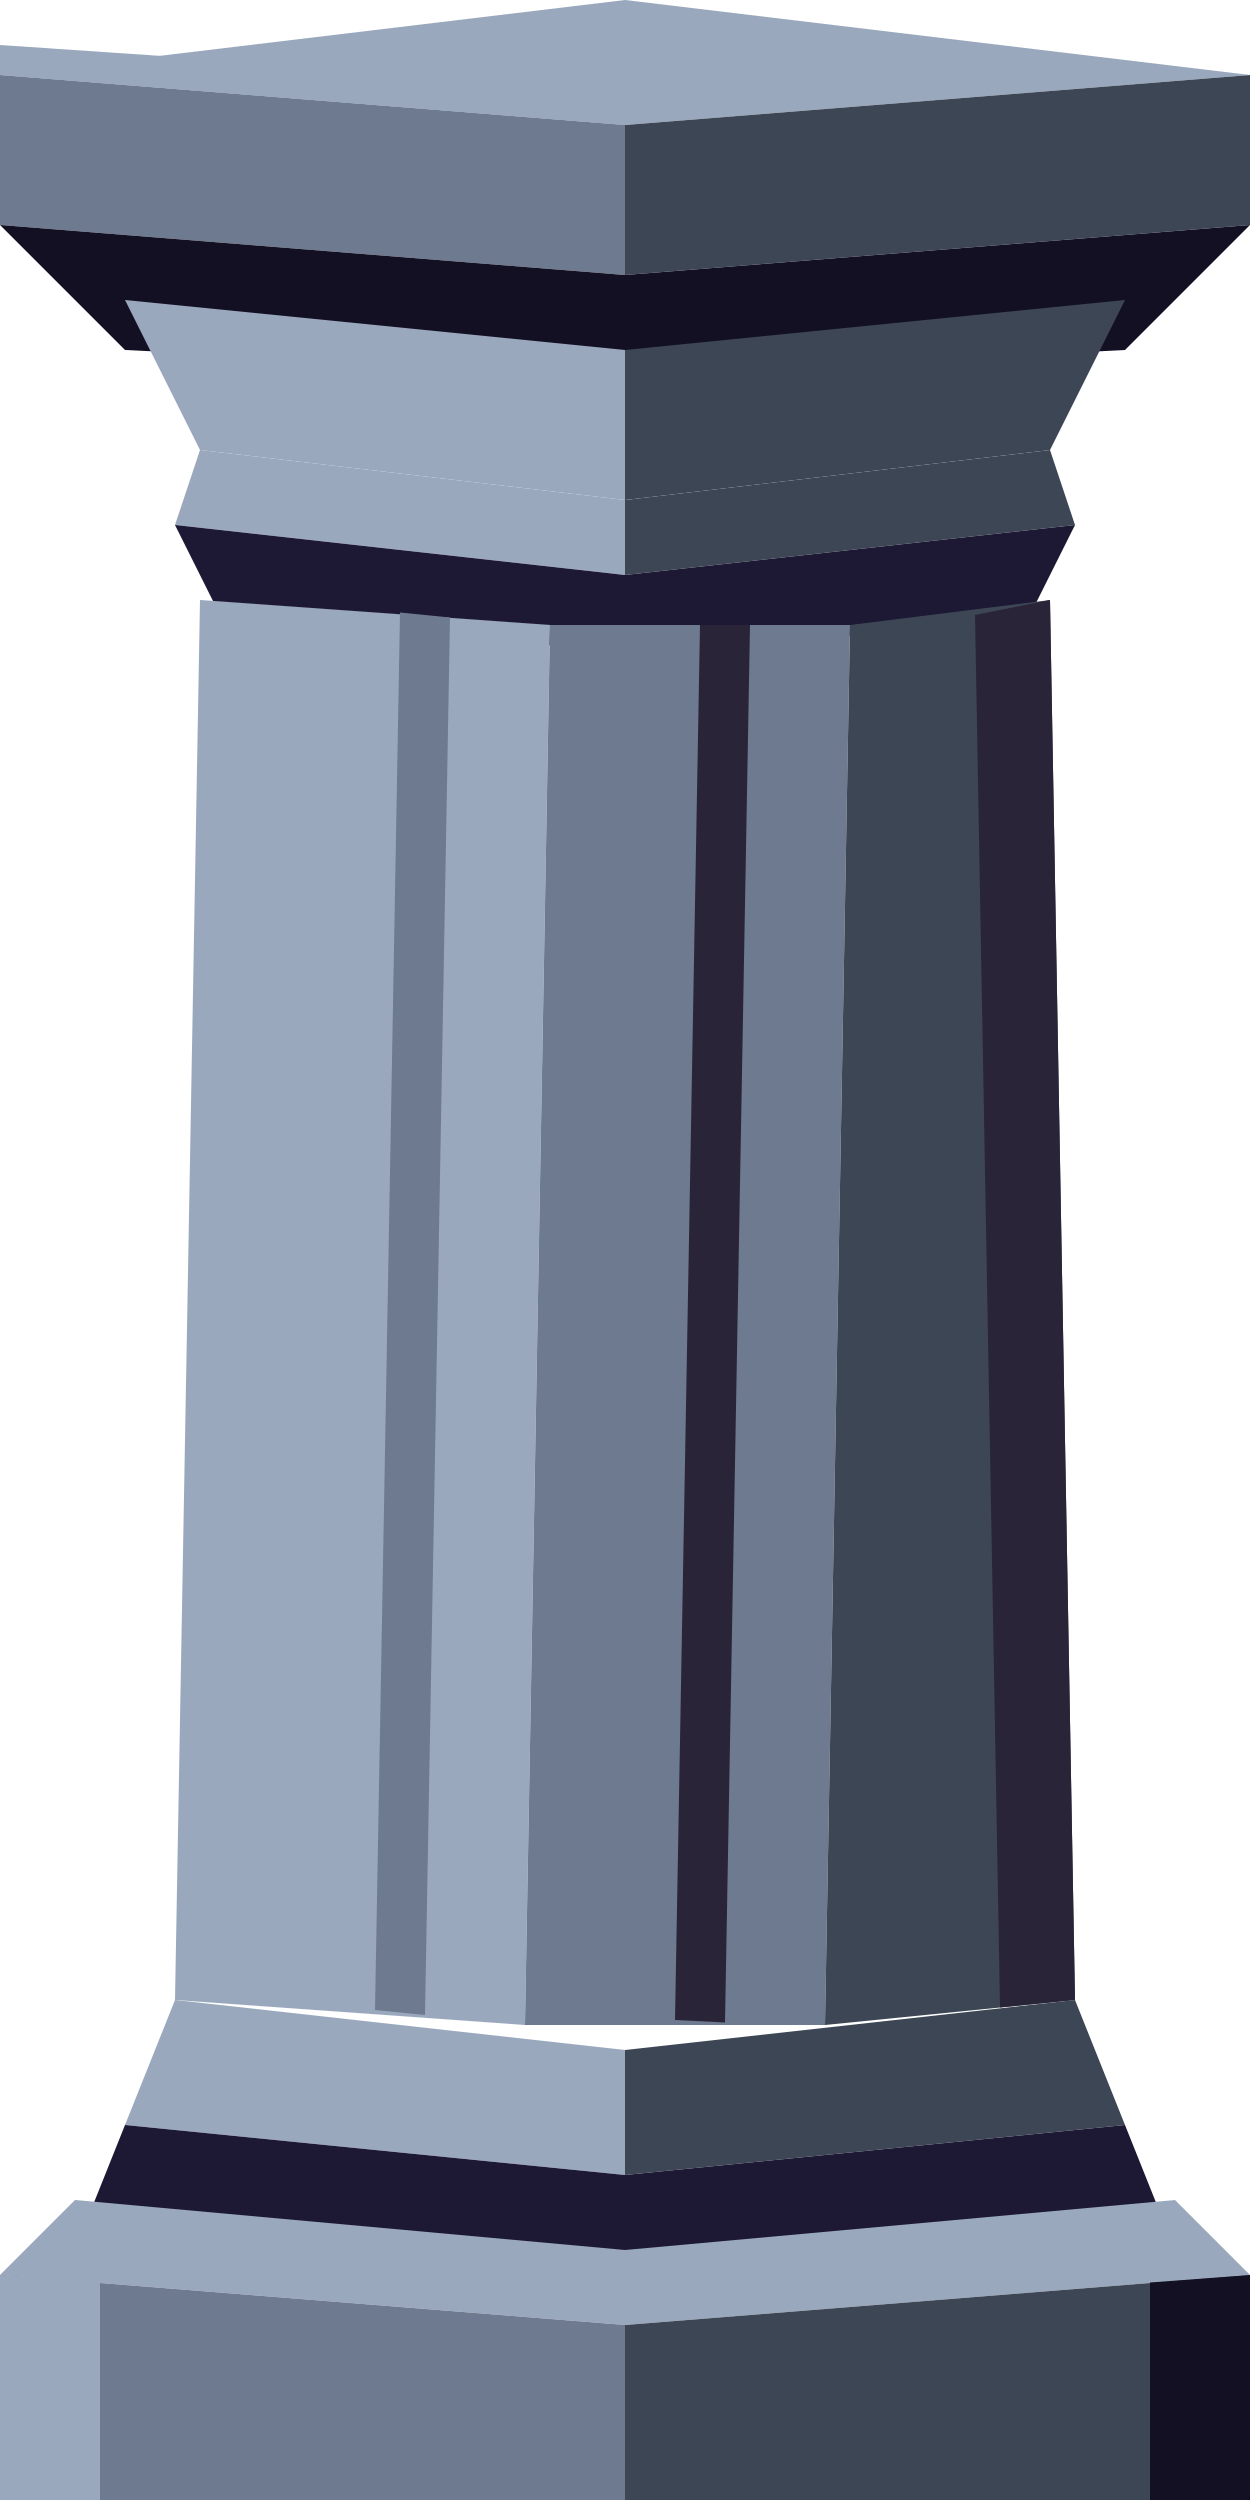
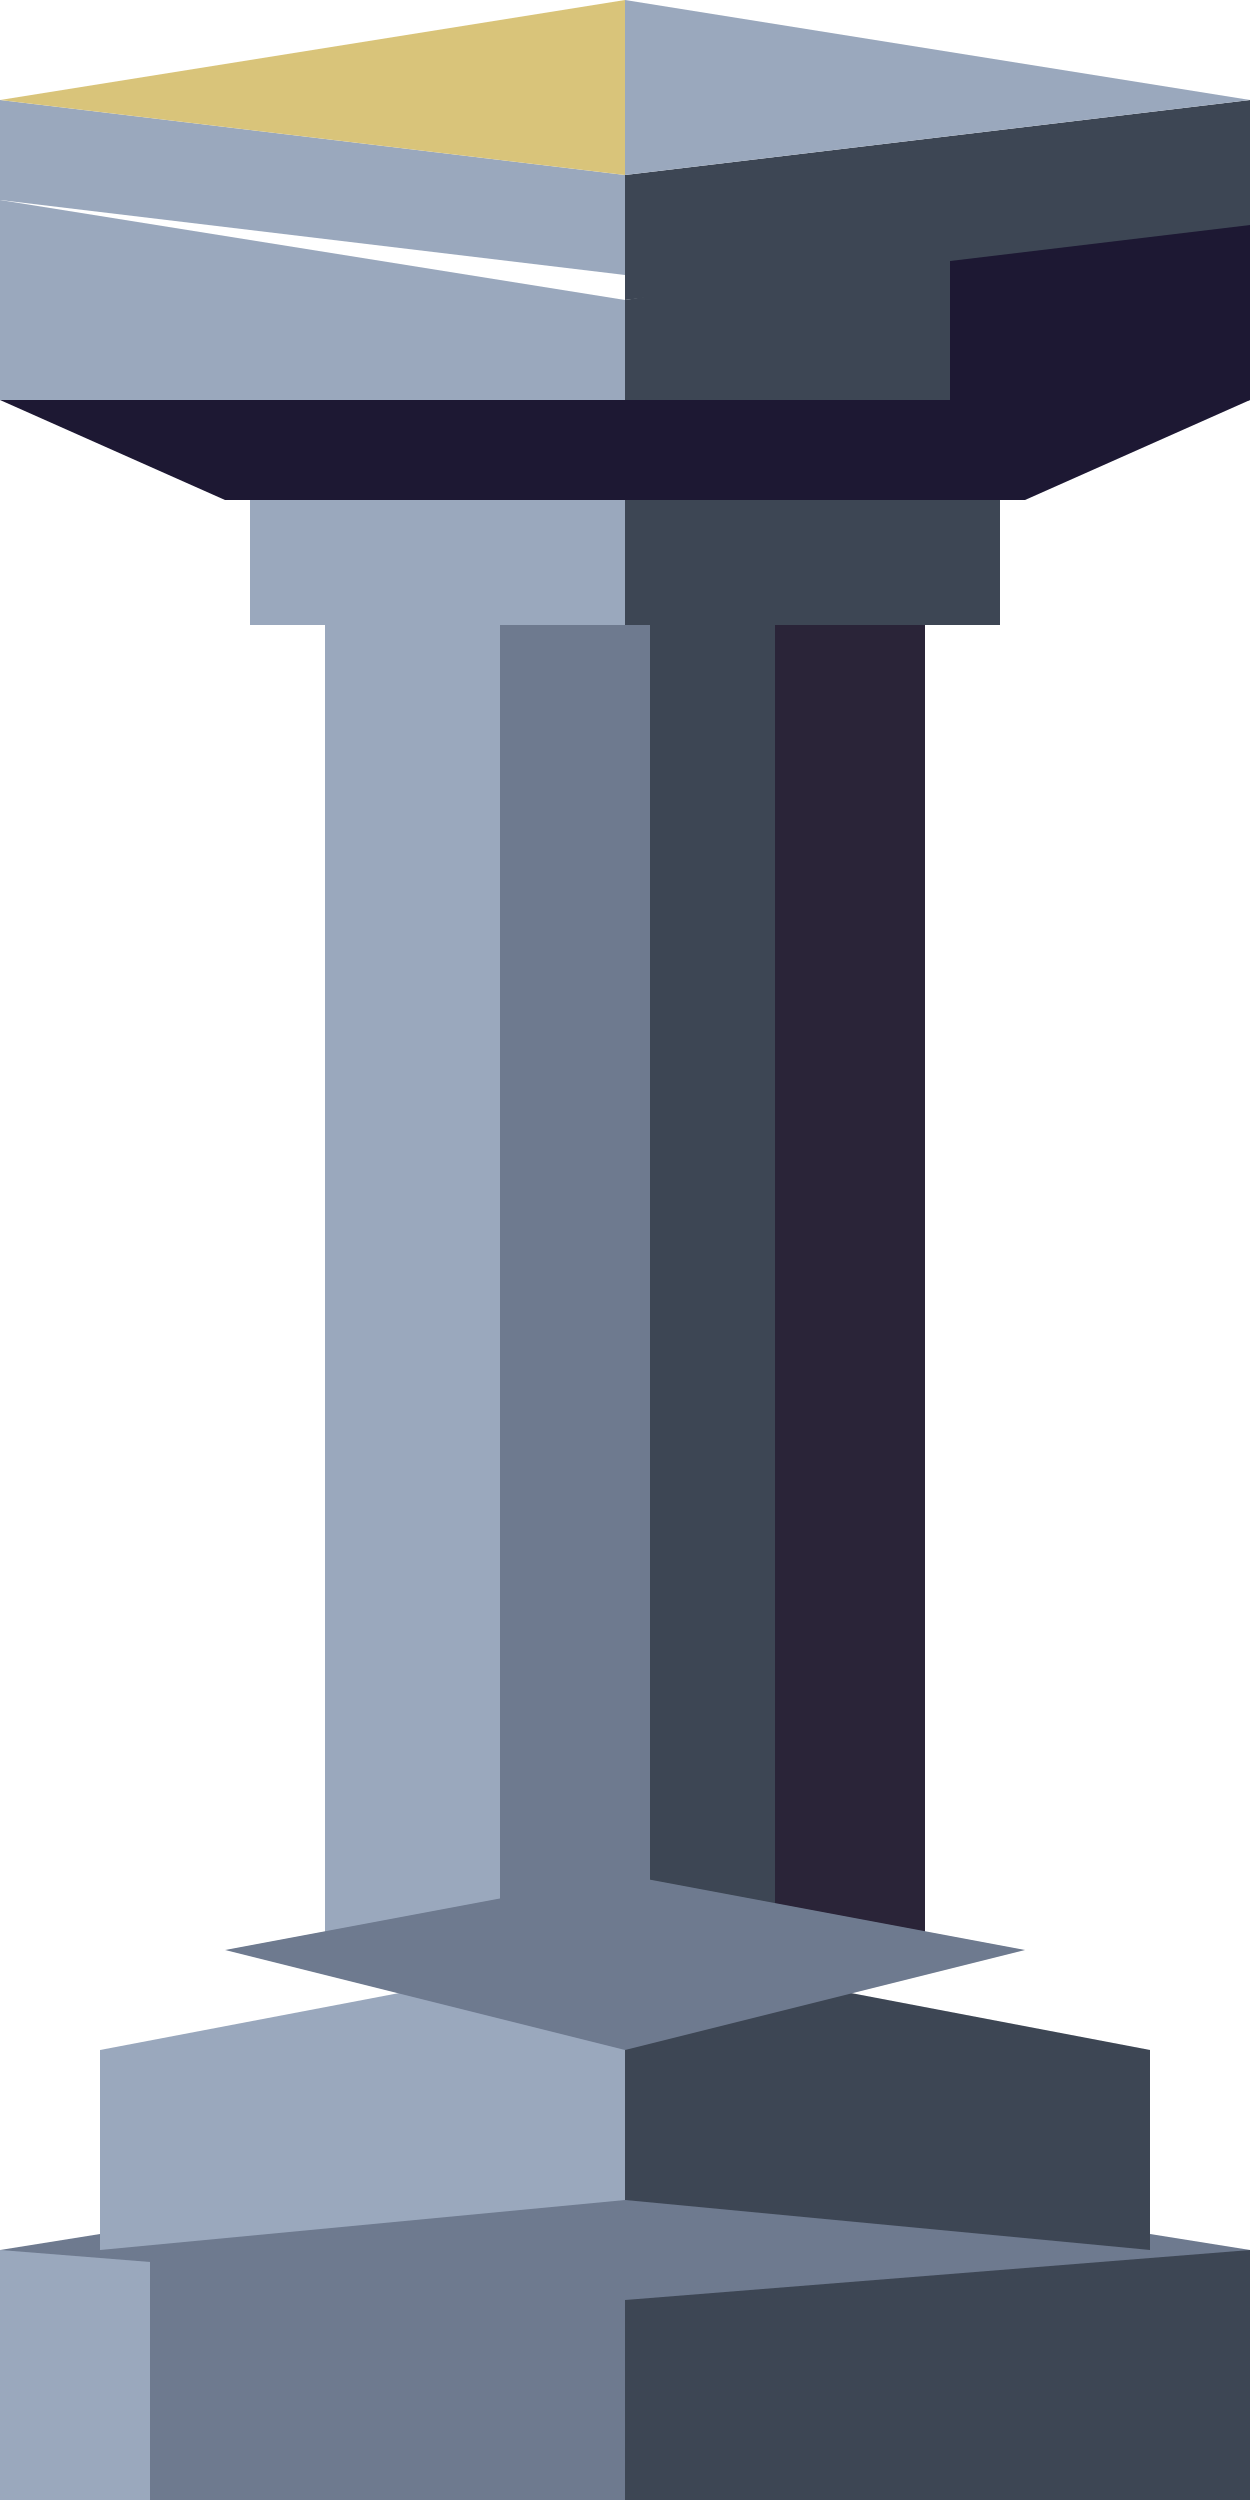
<svg xmlns="http://www.w3.org/2000/svg" viewBox="0 0 50 100">
-   <polygon points="0,3 25,0 50,3 25,5" fill="#9aa8bd" />
-   <polygon points="0,3 25,5 25,11 0,9" fill="#6e7a8f" />
-   <polygon points="50,3 25,5 25,11 50,9" fill="#3d4654" />
-   <polygon points="0,3 25,5 25,3.5 0,1.8" fill="#9aa8bd" />
-   <polygon points="0,9 25,11 50,9 45,14 25,15 5,14" fill="#141024" />
-   <polygon points="5,12 25,14 25,20 8,18" fill="#9aa8bd" />
-   <polygon points="45,12 25,14 25,20 42,18" fill="#3d4654" />
-   <polygon points="8,18 25,20 25,23 7,21" fill="#9aa8bd" />
-   <polygon points="42,18 25,20 25,23 43,21" fill="#3d4654" />
-   <polygon points="7,21 25,23 43,21 41,25 25,26 9,25" fill="#1d1833" />
-   <polygon points="8,24 22,25 21,81 7,80" fill="#9aa8bd" />
-   <polygon points="22,25 34,25 33,81 21,81" fill="#6e7a8f" />
-   <polygon points="34,25 42,24 43,80 33,81" fill="#3d4654" />
-   <polygon points="39,24.6 42,24 43,80 40,80.3" fill="#2a2438" />
-   <polygon points="16,24.5 18,24.7 17,80.6 15,80.4" fill="#6e7a8f" />
-   <polygon points="28,25 30,25 29,80.9 27,80.8" fill="#2a2438" />
-   <polygon points="7,80 25,82 25,87 5,85" fill="#9aa8bd" />
-   <polygon points="43,80 25,82 25,87 45,85" fill="#3d4654" />
-   <polygon points="5,85 25,87 45,85 47,90 25,92 3,90" fill="#1d1833" />
-   <polygon points="3,88 25,90 47,88 50,91 25,93 0,91" fill="#9aa8bd" />
-   <polygon points="0,91 25,93 25,100 0,100" fill="#6e7a8f" />
-   <polygon points="50,91 25,93 25,100 50,100" fill="#3d4654" />
-   <polygon points="0,91 4,91.3 4,100 0,100" fill="#9aa8bd" />
-   <polygon points="46,91.3 50,91 50,100 46,100" fill="#141024" />
+   <rect x="13" y="22" width="24" height="56" fill="#3d4654" />
+   <rect x="13" y="22" width="7" height="56" fill="#9aa8bd" />
+   <rect x="20" y="22" width="6" height="56" fill="#6e7a8f" />
+   <rect x="31" y="22" width="6" height="56" fill="#2a2438" />
+   <polygon points="0,90 25,90 25,100 0,100" fill="#6e7a8f" />
+   <polygon points="25,90 50,90 50,100 25,100" fill="#3d4654" />
+   <polygon points="0,90 6,90 6,100 0,100" fill="#9aa8bd" />
+   <polygon points="0,90 25,86 50,90 25,92" fill="#6e7a8f" />
+   <polygon points="4,82 25,78 25,88 4,90" fill="#9aa8bd" />
+   <polygon points="25,78 46,82 46,90 25,88" fill="#3d4654" />
+   <polygon points="9,78 25,75 41,78 25,82" fill="#6e7a8f" />
+   <polygon points="10,20 25,18 25,25 10,25" fill="#9aa8bd" />
+   <polygon points="25,18 40,20 40,25 25,25" fill="#3d4654" />
+   <polygon points="0,8 25,12 25,20 0,16" fill="#9aa8bd" />
+   <polygon points="25,12 50,8 50,16 25,20" fill="#3d4654" />
+   <polygon points="38,9 50,8 50,16 38,17" fill="#1d1833" />
+   <polygon points="0,16 50,16 41,20 9,20" fill="#1d1833" />
+   <polygon points="0,4 25,7 25,11 0,8" fill="#9aa8bd" />
+   <polygon points="25,7 50,4 50,9 25,12" fill="#3d4654" />
+   <polygon points="0,4 25,0 25,7 0,4" fill="#d9c47a" />
+   <polygon points="25,0 50,4 25,7 25,7" fill="#9aa8bd" />
</svg>
